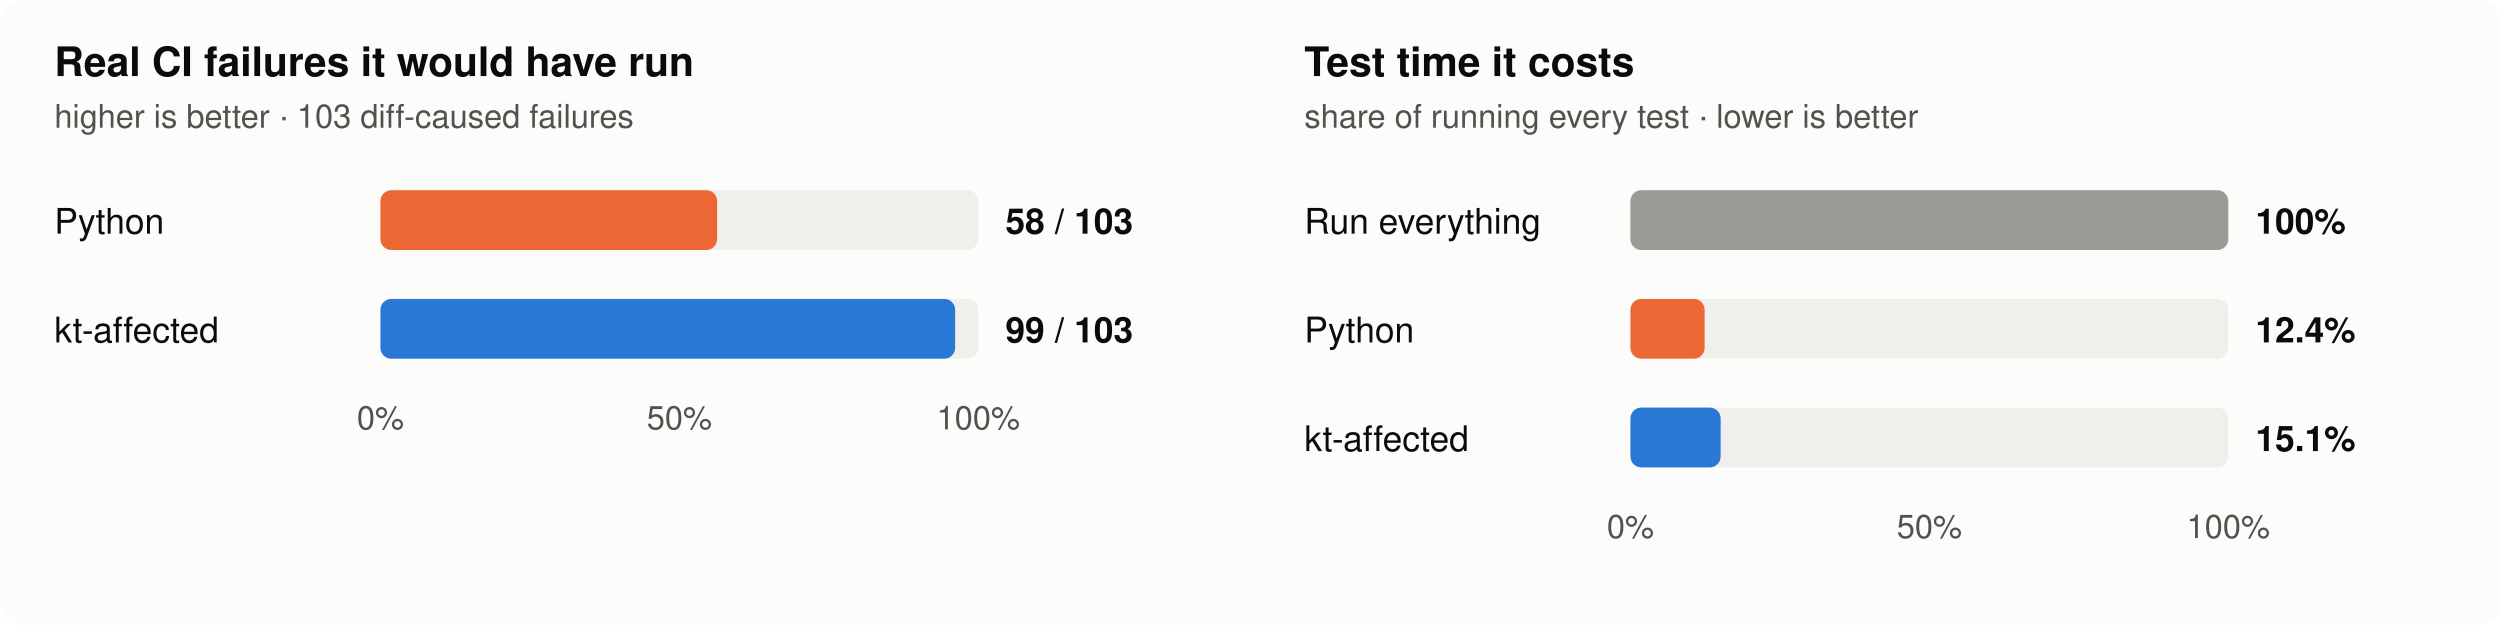
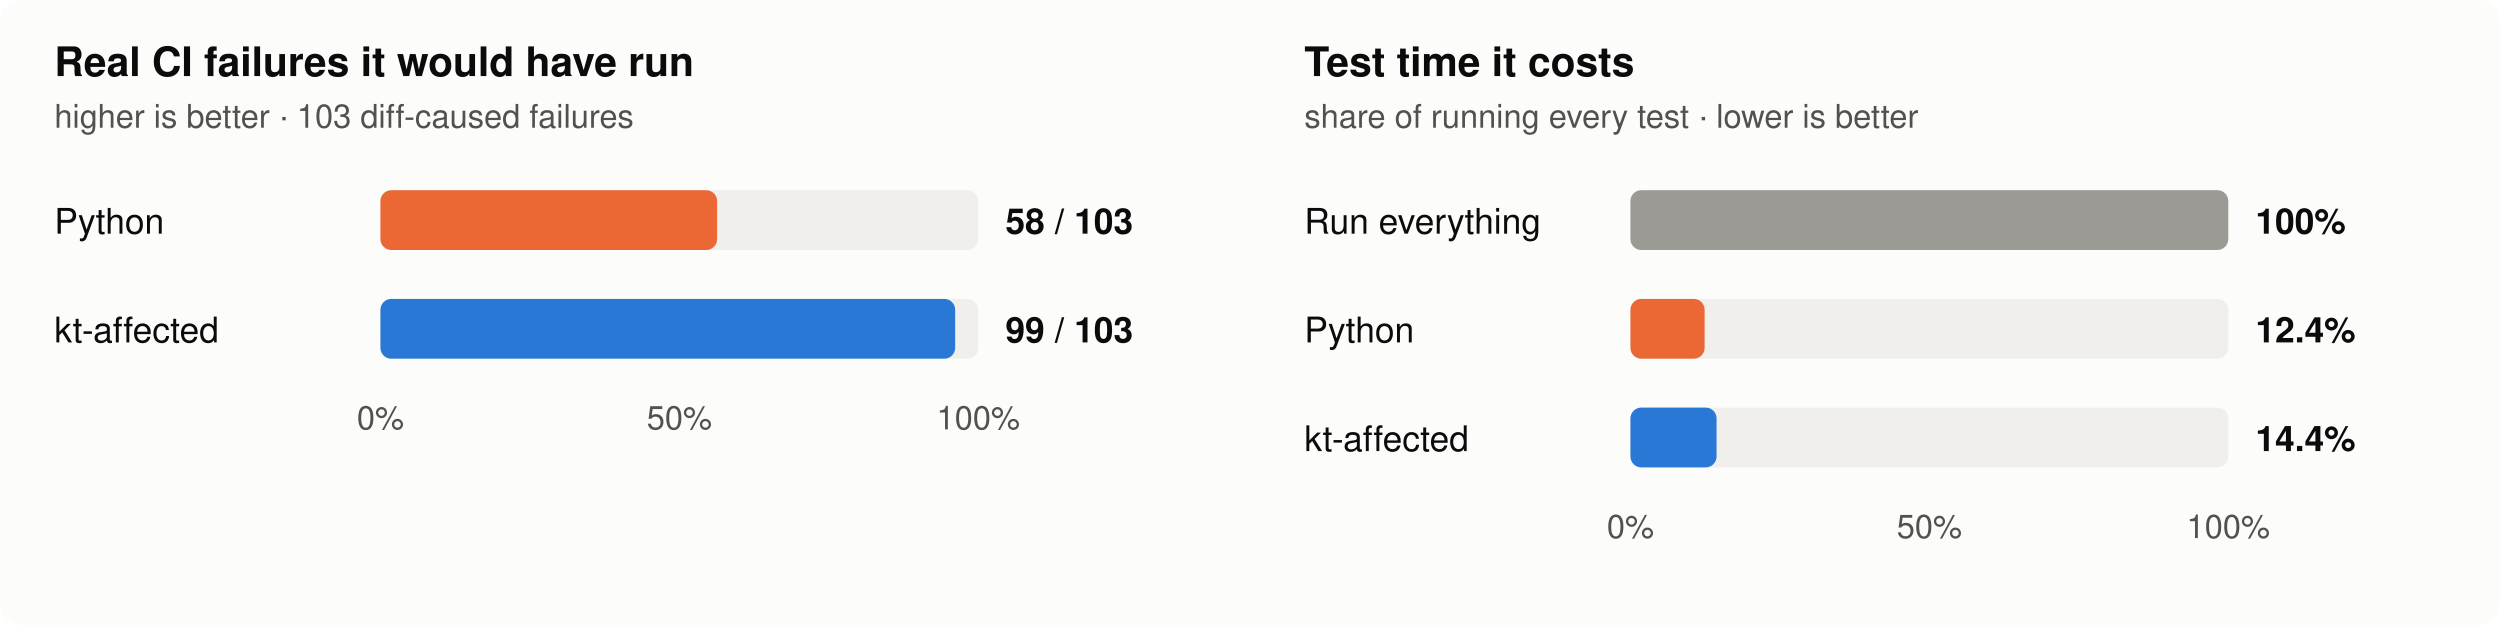
<svg xmlns="http://www.w3.org/2000/svg" viewBox="0 0 920 230" width="920" height="230" role="img" aria-labelledby="tt dd">
  <style>
.bg{fill:#fcfcfb} text{font-family:-apple-system,BlinkMacSystemFont,"Segoe UI",Helvetica,Arial,sans-serif}
.t{font-size:15px;font-weight:600;fill:#0b0b0b} .s,.a{font-size:12px;fill:#52514e} .l{font-size:13px;fill:#0b0b0b} .v{font-size:13px;font-weight:600;fill:#0b0b0b}
.track{fill:#f0efec} .py{fill:#eb6834} .kt{fill:#2a78d6} .all{fill:#9b9a95}
@media (prefers-color-scheme: dark){.bg{fill:#1a1a19} .t,.l,.v{fill:#f0efec} .s,.a{fill:#c3c2b7} .track{fill:#383835} .py{fill:#d95926} .kt{fill:#3987e5} .all{fill:#6f6e69}}
</style>
  <rect class="bg" width="920" height="230" rx="8" />
  <text x="20" y="28" class="t">Real CI failures it would have run</text>
  <text x="20" y="47" class="s">higher is better · 103 diff-caused failures</text>
  <text x="20" y="86" class="l">Python</text>
  <rect x="140" y="70" width="220" height="22" rx="4" class="track" />
  <rect x="140" y="70" width="123.9" height="22" rx="4" class="py" />
  <text x="370" y="86" class="v">58 / 103</text>
  <text x="20" y="126" class="l">kt-affected</text>
  <rect x="140" y="110" width="220" height="22" rx="4" class="track" />
  <rect x="140" y="110" width="211.5" height="22" rx="4" class="kt" />
  <text x="370" y="126" class="v">99 / 103</text>
  <text x="140.0" y="158" class="a" text-anchor="middle">0%</text>
  <text x="250.0" y="158" class="a" text-anchor="middle">50%</text>
  <text x="360.0" y="158" class="a" text-anchor="middle">100%</text>
  <text x="480" y="28" class="t">Test time it costs</text>
  <text x="480" y="47" class="s">share of running every test · lower is better</text>
  <text x="480" y="86" class="l">Run everything</text>
  <rect x="600" y="70" width="220" height="22" rx="4" class="track" />
  <rect x="600" y="70" width="220.0" height="22" rx="4" class="all" />
  <text x="830" y="86" class="v">100%</text>
  <text x="480" y="126" class="l">Python</text>
  <rect x="600" y="110" width="220" height="22" rx="4" class="track" />
  <rect x="600" y="110" width="27.3" height="22" rx="4" class="py" />
  <text x="830" y="126" class="v">12.4%</text>
  <text x="480" y="166" class="l">kt-affected</text>
  <rect x="600" y="150" width="220" height="22" rx="4" class="track" />
-   <rect x="600" y="150" width="33.2" height="22" rx="4" class="kt" />
-   <text x="830" y="166" class="v">15.1%</text>
+   <rect x="600" y="150" width="31.7" height="22" rx="4" class="kt" />
+   <text x="830" y="166" class="v">14.4%</text>
  <text x="600.0" y="198" class="a" text-anchor="middle">0%</text>
  <text x="710.0" y="198" class="a" text-anchor="middle">50%</text>
  <text x="820.0" y="198" class="a" text-anchor="middle">100%</text>
</svg>
